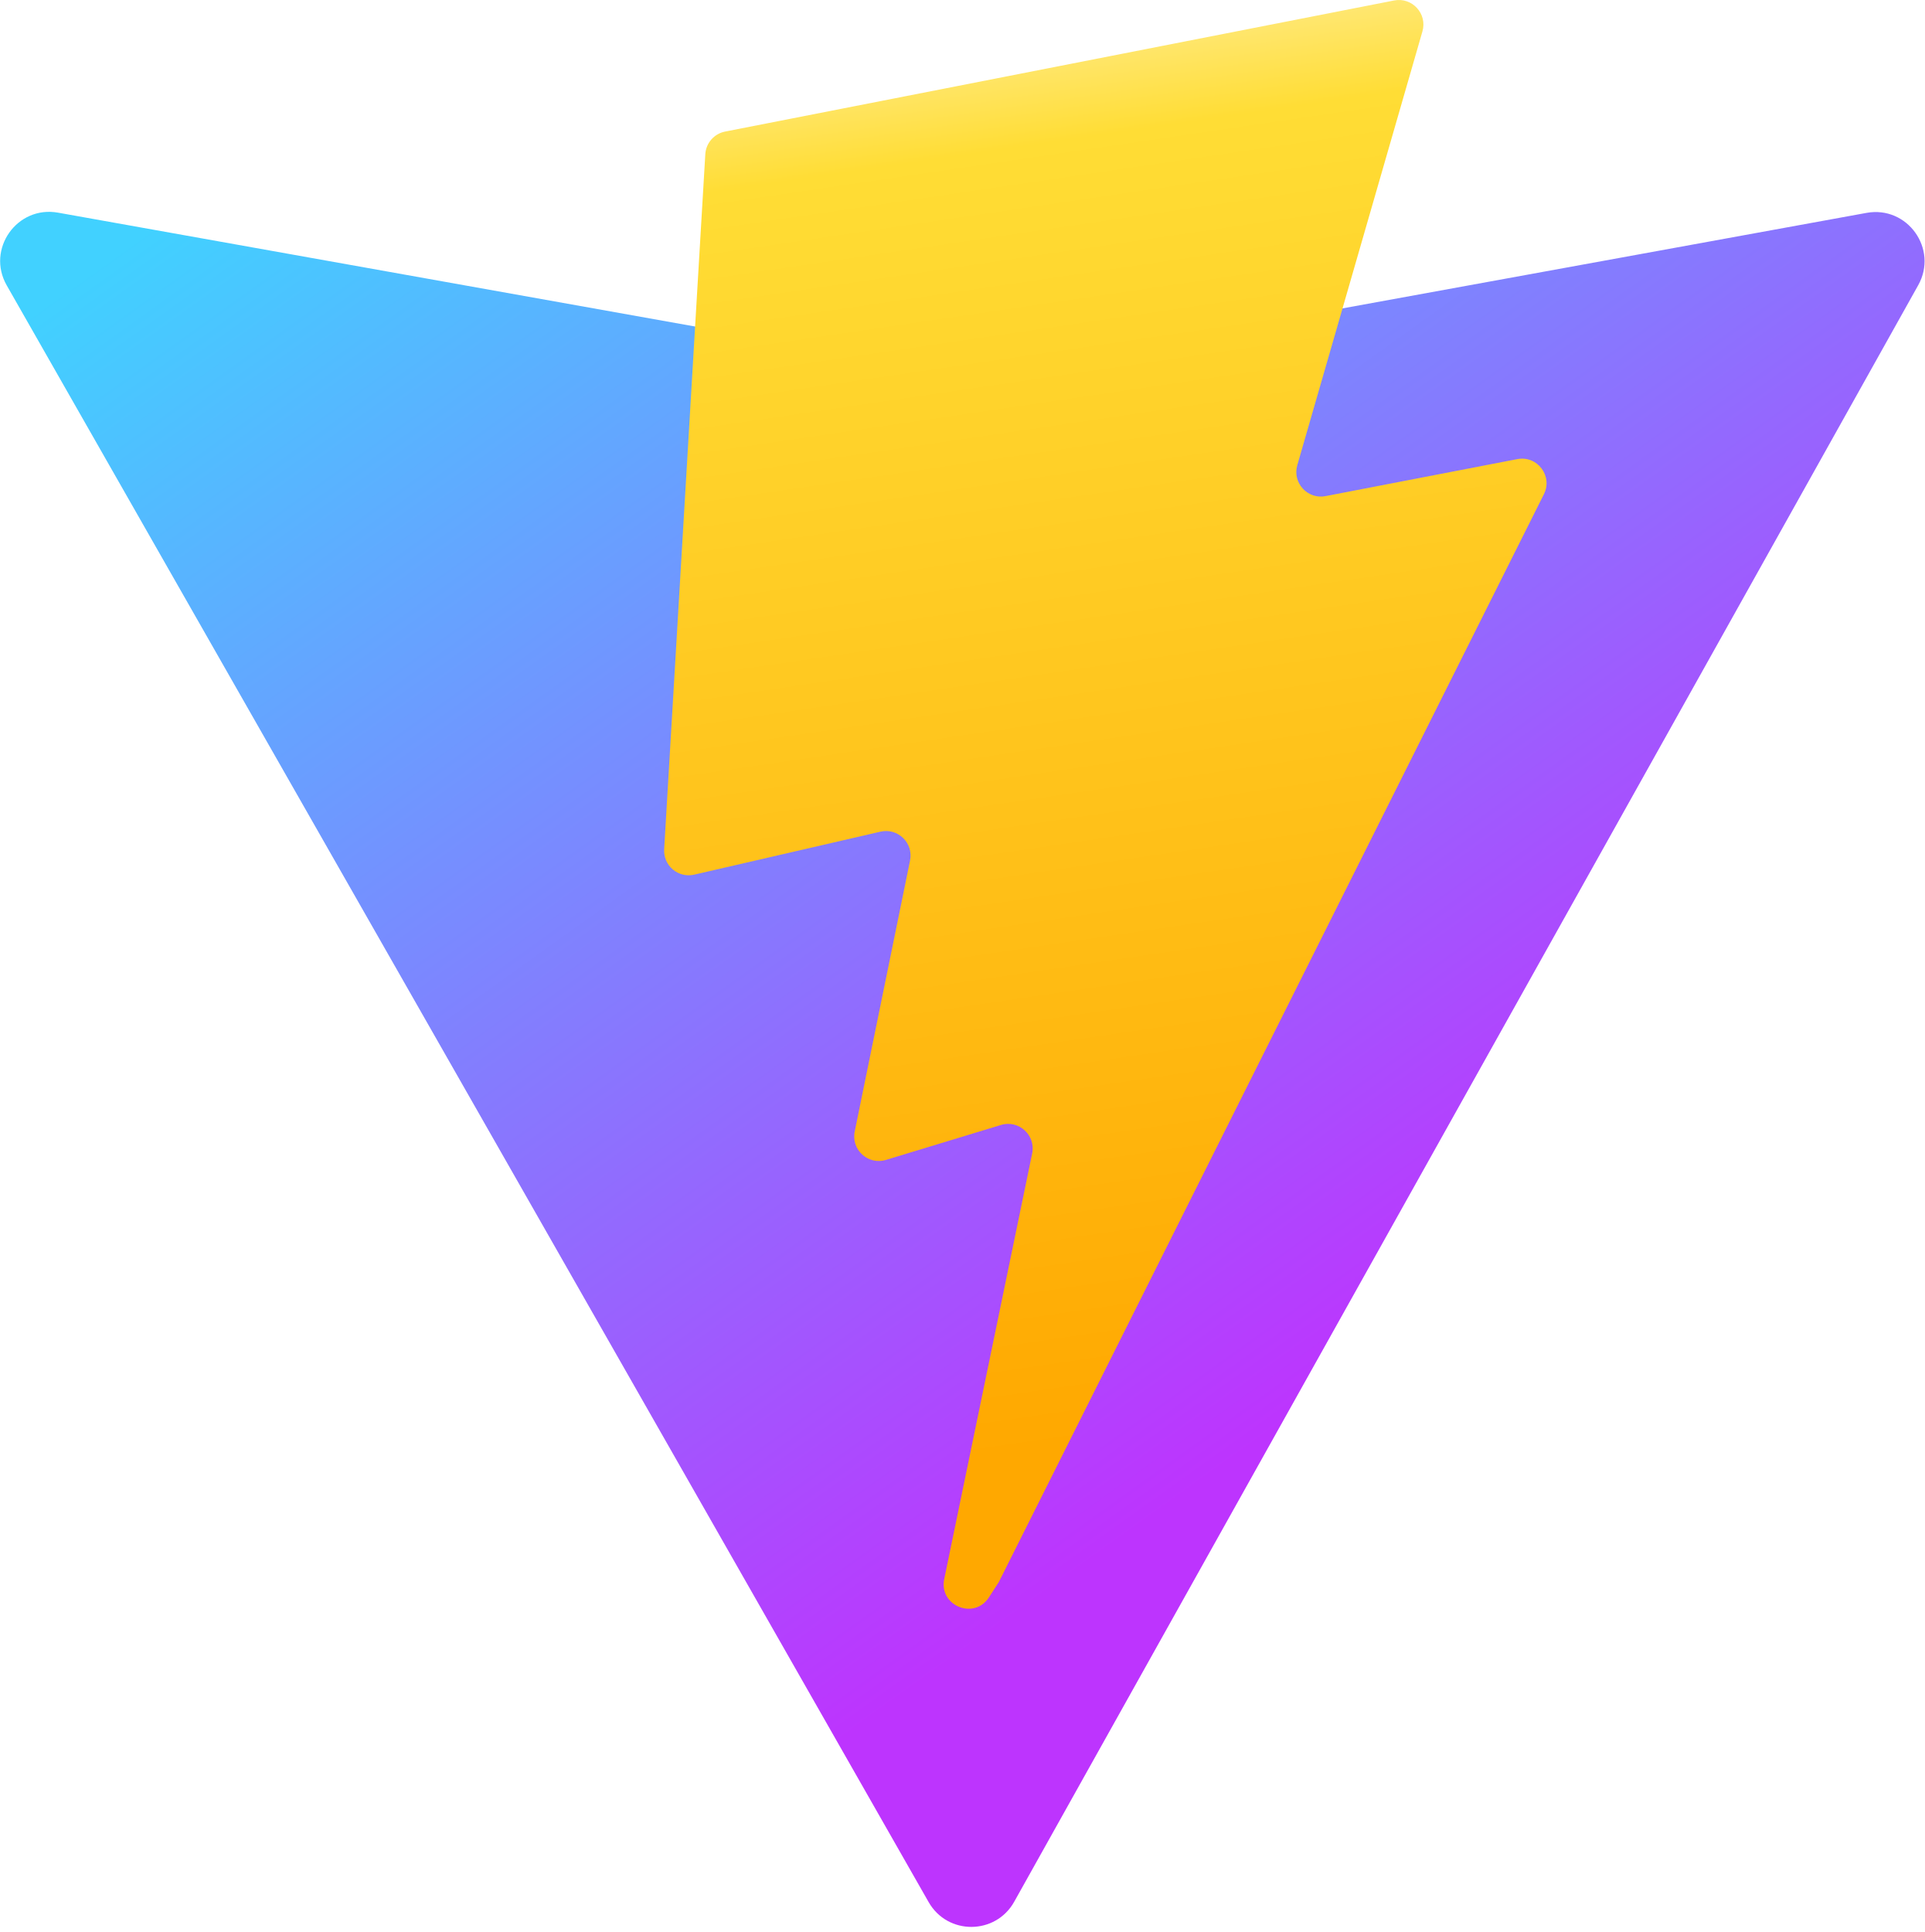
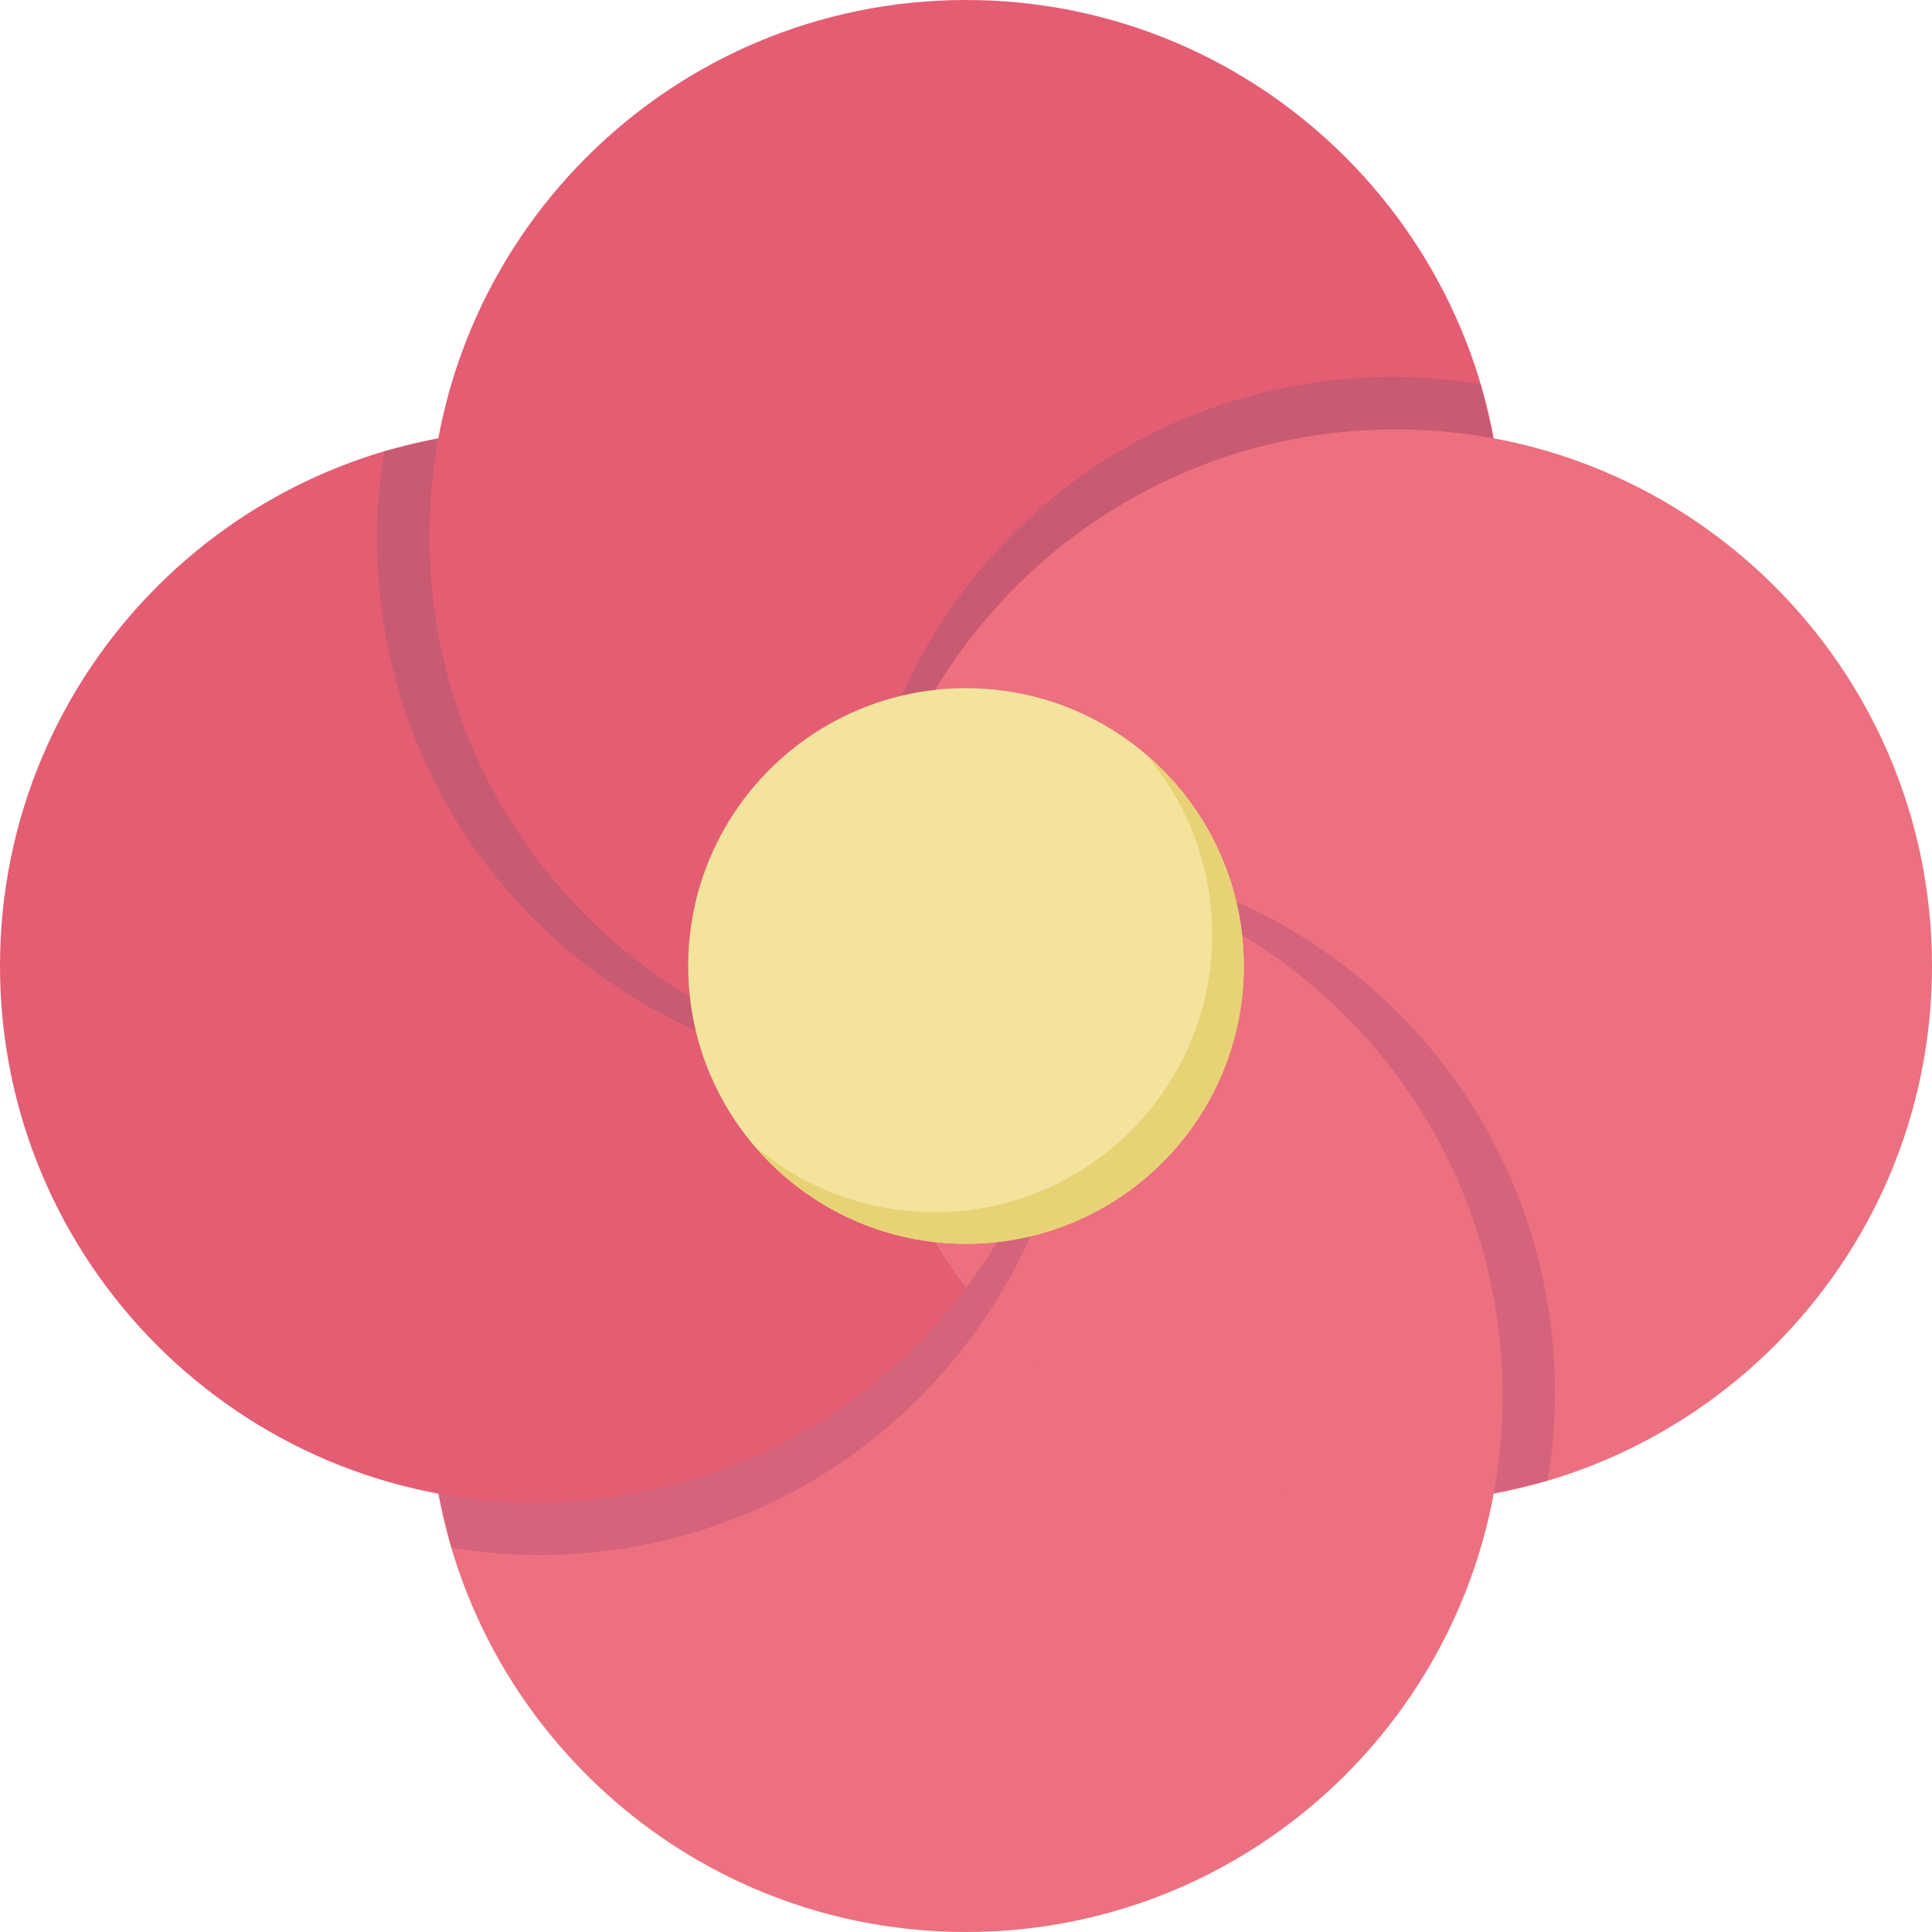
- <svg xmlns="http://www.w3.org/2000/svg" aria-hidden="true" role="img" class="iconify iconify--logos" width="31.88" height="32" preserveAspectRatio="xMidYMid meet" viewBox="0 0 256 257">
-   <defs>
-     <linearGradient id="IconifyId1813088fe1fbc01fb466" x1="-.828%" x2="57.636%" y1="7.652%" y2="78.411%">
-       <stop offset="0%" stop-color="#41D1FF" />
-       <stop offset="100%" stop-color="#BD34FE" />
-     </linearGradient>
-     <linearGradient id="IconifyId1813088fe1fbc01fb467" x1="43.376%" x2="50.316%" y1="2.242%" y2="89.03%">
-       <stop offset="0%" stop-color="#FFEA83" />
-       <stop offset="8.333%" stop-color="#FFDD35" />
-       <stop offset="100%" stop-color="#FFA800" />
-     </linearGradient>
-   </defs>
-   <path fill="url(#IconifyId1813088fe1fbc01fb466)" d="M255.153 37.938L134.897 252.976c-2.483 4.44-8.862 4.466-11.382.048L.875 37.958c-2.746-4.814 1.371-10.646 6.827-9.67l120.385 21.517a6.537 6.537 0 0 0 2.322-.004l117.867-21.483c5.438-.991 9.574 4.796 6.877 9.62Z" />
-   <path fill="url(#IconifyId1813088fe1fbc01fb467)" d="M185.432.063L96.44 17.501a3.268 3.268 0 0 0-2.634 3.014l-5.474 92.456a3.268 3.268 0 0 0 3.997 3.378l24.777-5.718c2.318-.535 4.413 1.507 3.936 3.838l-7.361 36.047c-.495 2.426 1.782 4.5 4.151 3.78l15.304-4.649c2.372-.72 4.652 1.36 4.15 3.788l-11.698 56.621c-.732 3.542 3.979 5.473 5.943 2.437l1.313-2.028l72.516-144.72c1.215-2.423-.88-5.186-3.54-4.672l-25.505 4.922c-2.396.462-4.435-1.77-3.759-4.114l16.646-57.705c.677-2.35-1.37-4.583-3.769-4.113Z" />
+ <svg xmlns="http://www.w3.org/2000/svg" height="32px" width="32px" version="1.1" id="_x34_" viewBox="0 0 512 512" xml:space="preserve" fill="#000000">
+   <g id="SVGRepo_bgCarrier" stroke-width="0" />
+   <g id="SVGRepo_tracerCarrier" stroke-linecap="round" stroke-linejoin="round" />
+   <g id="SVGRepo_iconCarrier">
+     <g>
+       <g>
+         <path style="fill:#E45D73;" d="M398.231,142.224c0,78.545-63.68,142.218-142.231,142.218 c-78.545,0-142.221-63.673-142.221-142.218S177.455,0,256,0C334.551,0,398.231,63.68,398.231,142.224z" />
+         <path style="fill:#EC707F;" d="M398.231,369.77C398.231,448.321,334.551,512,256,512c-78.545,0-142.221-63.679-142.221-142.23 c0-78.539,63.676-142.212,142.221-142.212C334.551,227.558,398.231,291.231,398.231,369.77z" />
+         <path style="fill:#E45D73;" d="M142.221,113.77c78.548,0,142.221,63.673,142.221,142.224c0,78.545-63.673,142.224-142.221,142.224 C63.68,398.219,0,334.539,0,255.994C0,177.443,63.68,113.77,142.221,113.77z" />
+         <path style="fill:#EC707F;" d="M369.769,113.77C448.32,113.77,512,177.443,512,255.994c0,78.545-63.68,142.224-142.231,142.224 c-78.538,0-142.211-63.68-142.211-142.224C227.558,177.443,291.231,113.77,369.769,113.77z" />
+         <path style="fill:#D5637B;" d="M410.103,392.397c2.263-13.154,2.609-26.852,0.904-40.808 c-9.488-77.404-79.462-132.57-156.763-123.987c0.596,0,1.154-0.045,1.757-0.045c78.564,0,142.205,63.699,142.205,142.205 c0,8.878-0.801,17.564-2.359,26L410.103,392.397z" />
+         <path style="fill:#C85A71;" d="M395.744,116.116c-8.378-1.551-17.064-2.353-25.949-2.353 c-78.564,0-142.256,63.692-142.256,142.257c0,0.545,0.051,1.147,0.051,1.75c-8.539-77.302,46.635-147.327,123.981-156.808 c13.961-1.705,27.66-1.359,40.808,0.904L395.744,116.116z" />
+         <path style="fill:#C85A71;" d="M116.15,116.225c-1.554,8.423-2.356,17.115-2.356,26c0,78.551,63.642,142.205,142.205,142.205 c0.603,0,1.16,0,1.757,0c-77.302,8.532-147.276-46.635-156.763-124.039c-1.708-13.955-1.355-27.654,0.901-40.808L116.15,116.225z" />
+         <path style="fill:#D5637B;" d="M119.618,410.116c13.155,2.263,26.85,2.609,40.805,0.903 c77.352-9.487,132.525-79.512,123.987-156.763c0,0.551,0.051,1.154,0.051,1.763c0,78.499-63.692,142.205-142.256,142.205 c-8.891,0-17.568-0.807-25.949-2.358L119.618,410.116z" />
+       </g>
+       <path style="fill:#F3E39C;" d="M329.622,256.007c0,40.654-32.968,73.616-73.622,73.616c-40.66,0-73.622-32.962-73.622-73.616 c0-40.66,32.962-73.628,73.622-73.628C296.654,182.378,329.622,215.346,329.622,256.007z" />
+       <path style="fill:#E8D276;" d="M303.673,199.962c10.942,12.847,17.577,29.475,17.577,47.68c0,40.654-32.962,73.615-73.615,73.615 c-18.199,0-34.834-6.634-47.68-17.577c13.506,15.852,33.583,25.943,56.045,25.943c40.654,0,73.622-32.962,73.622-73.616 C329.622,233.545,319.532,213.468,303.673,199.962z" />
+     </g>
+   </g>
</svg>
